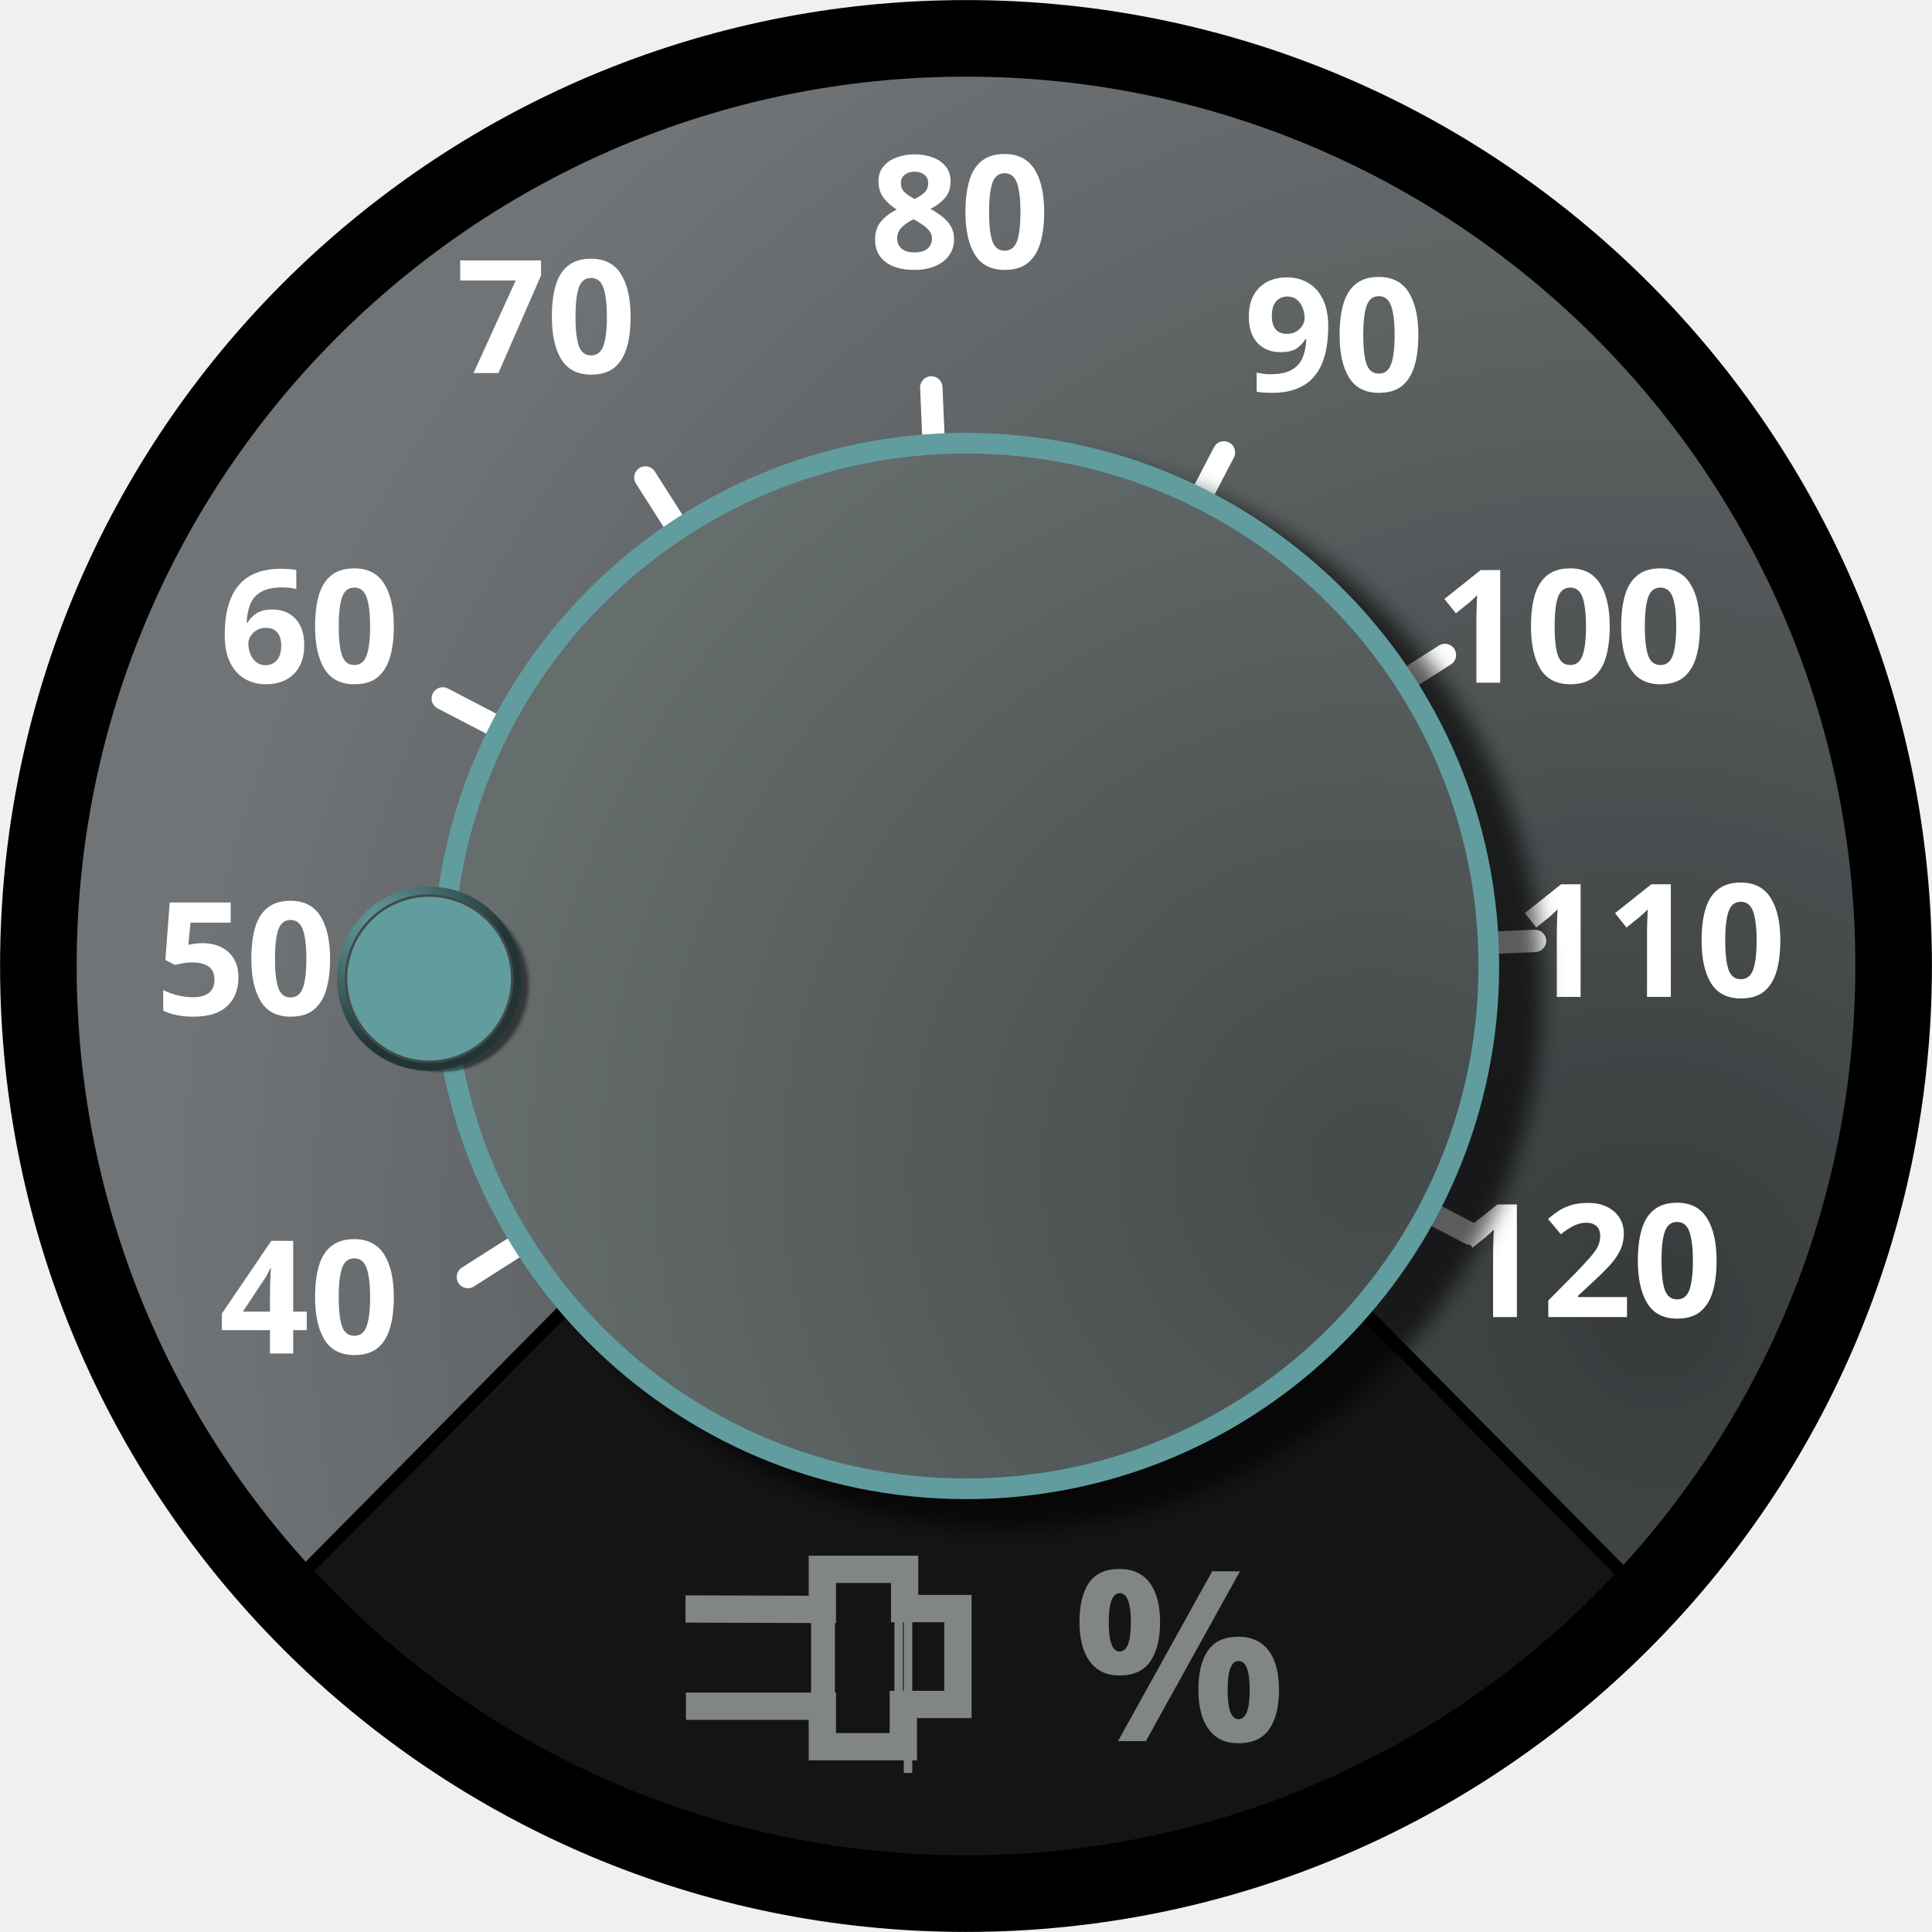
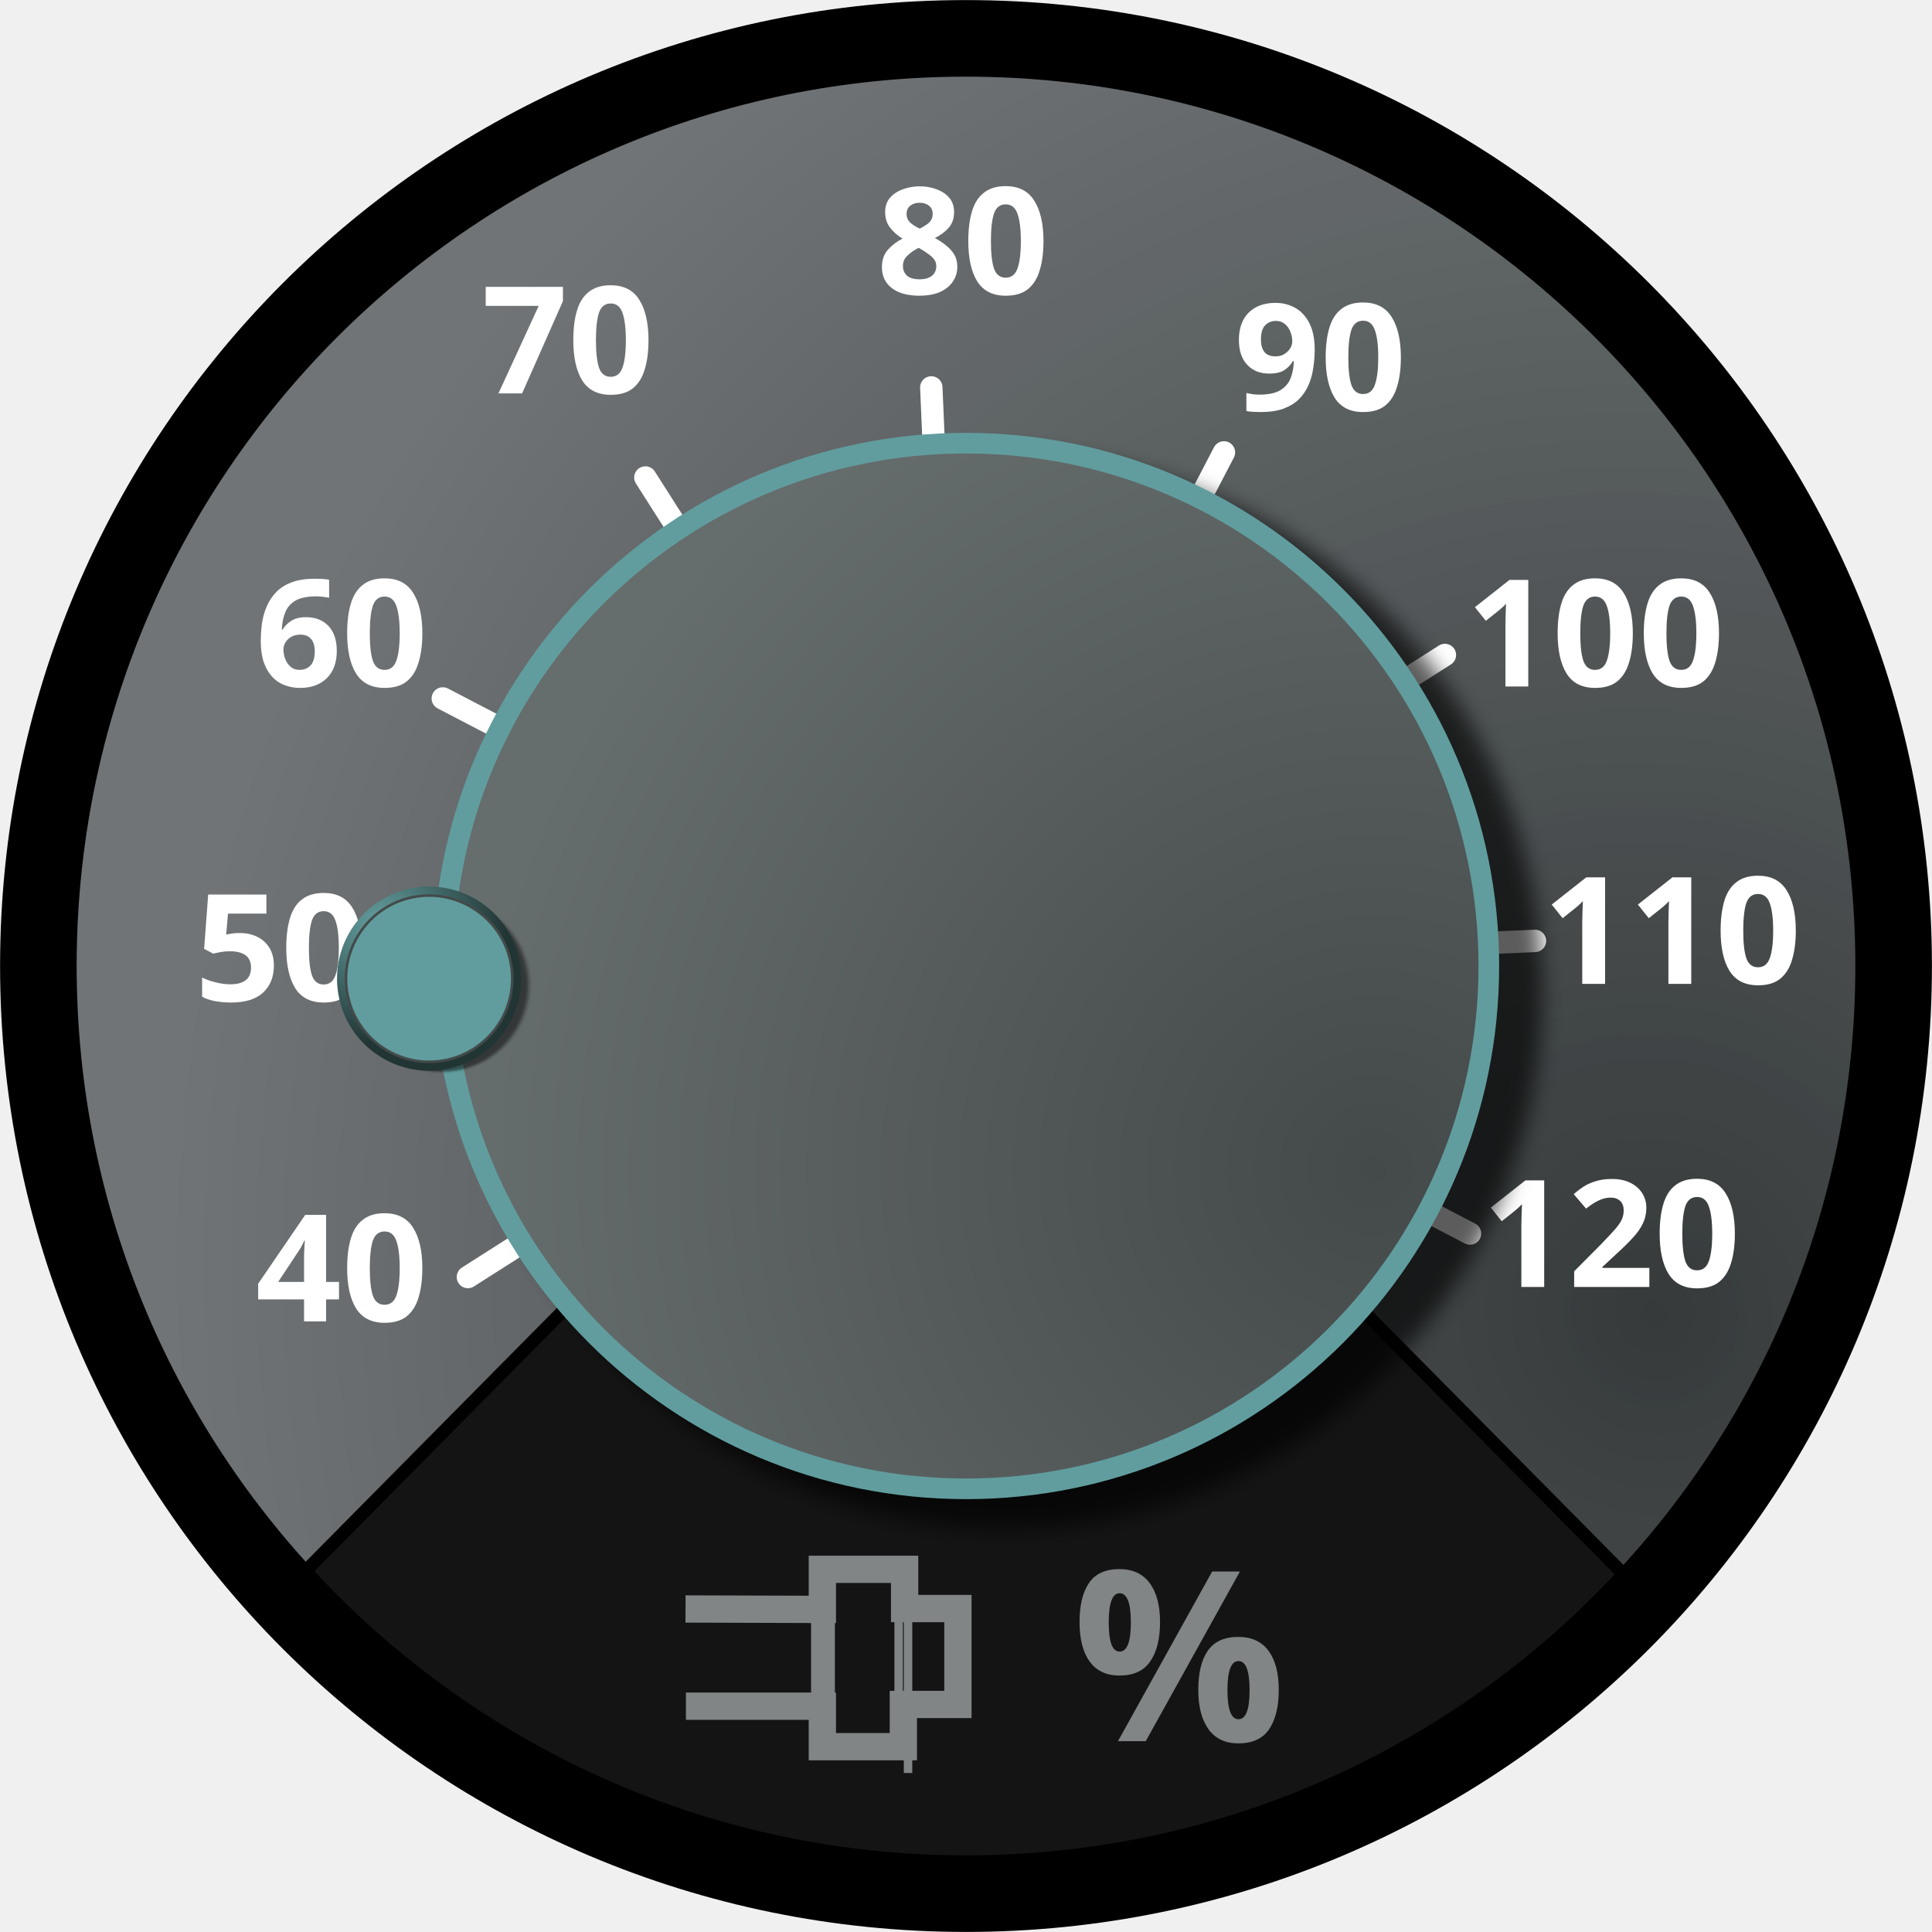
<svg xmlns="http://www.w3.org/2000/svg" xmlns:xlink="http://www.w3.org/1999/xlink" id="svg5376" version="1.1" width="350.027" height="350.027">
  <defs id="defs5380">
    <linearGradient id="linearGradient3928">
      <stop style="stop-color:#000000;stop-opacity:1;" offset="0" id="stop3930" />
      <stop style="stop-color:#000000;stop-opacity:0;" offset="1" id="stop3932" />
    </linearGradient>
    <linearGradient id="linearGradient7216">
      <stop id="stop7218" offset="0" style="stop-color:#363a3b;stop-opacity:1" />
      <stop id="stop7220" offset="1" style="stop-color:#4a5052;stop-opacity:0.778;" />
    </linearGradient>
    <linearGradient id="linearGradient7118">
      <stop style="stop-color:#66a2a3;stop-opacity:1;" offset="0" id="stop7120" />
      <stop style="stop-color:#223535;stop-opacity:1;" offset="1" id="stop7122" />
    </linearGradient>
    <linearGradient id="linearGradient5952">
      <stop style="stop-color:#4a5052;stop-opacity:1;" offset="0" id="stop5954" />
      <stop style="stop-color:#4a5052;stop-opacity:1;" offset="1" id="stop5956" />
    </linearGradient>
    <linearGradient id="linearGradient5904">
      <stop style="stop-color:#444949;stop-opacity:1;" offset="0" id="stop5930" />
      <stop style="stop-color:#666d6d;stop-opacity:1;" offset="1" id="stop5908" />
    </linearGradient>
    <linearGradient id="linearGradient5896">
      <stop style="stop-color:#000000;stop-opacity:1;" offset="0" id="stop5898" />
      <stop style="stop-color:#000000;stop-opacity:1;" offset="1" id="stop5900" />
    </linearGradient>
    <radialGradient xlink:href="#linearGradient5952-0" id="radialGradient5960-0" cx="-221.63" cy="-24.502" fx="-221.63" fy="-24.502" r="70.807" gradientUnits="userSpaceOnUse" gradientTransform="matrix(1.423437,-4.744433,5.524382,1.657439,240.0866,-1025.587)" />
    <linearGradient id="linearGradient5952-0">
      <stop style="stop-color:#4a5052;stop-opacity:1;" offset="0" id="stop5954-0" />
      <stop style="stop-color:#4a5052;stop-opacity:0.778;" offset="1" id="stop5956-7" />
    </linearGradient>
    <radialGradient xlink:href="#linearGradient5952-5" id="radialGradient5962-5" cx="-396.5" cy="69" fx="-396.5" fy="69" r="49.457" gradientUnits="userSpaceOnUse" gradientTransform="matrix(0.3289142,-1.905058,3.084436,0.5325376,-478.9116,-723.1005)" />
    <linearGradient id="linearGradient5952-5">
      <stop style="stop-color:#ffffff;stop-opacity:1;" offset="0" id="stop5954-2" />
      <stop style="stop-color:#c4c9ca;stop-opacity:1;" offset="1" id="stop5956-1" />
    </linearGradient>
    <radialGradient xlink:href="#linearGradient5952-6" id="radialGradient5960-8" cx="-221.63" cy="-24.502" fx="-221.63" fy="-24.502" r="70.807" gradientUnits="userSpaceOnUse" gradientTransform="matrix(1.423437,-4.744433,5.524382,1.657439,240.0866,-1025.587)" />
    <linearGradient id="linearGradient5952-6">
      <stop style="stop-color:#4a5052;stop-opacity:1;" offset="0" id="stop5954-4" />
      <stop style="stop-color:#4a5052;stop-opacity:0;" offset="1" id="stop5956-6" />
    </linearGradient>
    <filter id="filter7102" color-interpolation-filters="sRGB">
      <feGaussianBlur stdDeviation="0.135" id="feGaussianBlur7104" />
    </filter>
    <radialGradient xlink:href="#linearGradient5904" id="radialGradient7116" cx="-429.06" cy="-28.18" fx="-429.06" fy="-28.18" r="49.457" gradientUnits="userSpaceOnUse" gradientTransform="matrix(-0.7396856,-1.533038,1.537127,-0.7416588,-654.7222,-620.8031)" />
    <radialGradient xlink:href="#linearGradient7118" id="radialGradient7212" gradientUnits="userSpaceOnUse" gradientTransform="matrix(-0.1552097,1.277839,-1.340175,-0.1627813,-524.0511,590.3297)" cx="-459.189" cy="4.294" fx="-459.189" fy="4.294" r="6.75" />
    <radialGradient xlink:href="#linearGradient7216" id="radialGradient7214" cx="-208.932" cy="-31.624" fx="-208.932" fy="-31.624" r="70.807" gradientUnits="userSpaceOnUse" gradientTransform="matrix(-0.703713,-1.425746,1.361387,-0.6719473,-304.9661,-349.6433)" />
    <linearGradient xlink:href="#linearGradient3928" id="linearGradient3942" gradientUnits="userSpaceOnUse" x1="-213.159" y1="-5.598" x2="-388.643" y2="-171.157" />
    <linearGradient xlink:href="#linearGradient5952-5" id="linearGradient4226" x1="-443.58" y1="48.189" x2="-284.451" y2="150.719" gradientUnits="userSpaceOnUse" />
    <linearGradient xlink:href="#linearGradient5952-5" id="linearGradient4228" gradientUnits="userSpaceOnUse" x1="-443.58" y1="48.189" x2="-284.451" y2="150.719" />
    <linearGradient xlink:href="#linearGradient5952-5" id="linearGradient4342" gradientUnits="userSpaceOnUse" x1="-443.58" y1="48.189" x2="-284.451" y2="150.719" />
    <linearGradient xlink:href="#linearGradient5952-5" id="linearGradient4344" gradientUnits="userSpaceOnUse" x1="-443.58" y1="48.189" x2="-284.451" y2="150.719" />
    <linearGradient xlink:href="#linearGradient5952-5" id="linearGradient4346" gradientUnits="userSpaceOnUse" x1="-443.58" y1="48.189" x2="-284.451" y2="150.719" />
    <linearGradient xlink:href="#linearGradient5952-5" id="linearGradient4352" gradientUnits="userSpaceOnUse" x1="-443.58" y1="48.189" x2="-284.451" y2="150.719" />
    <linearGradient xlink:href="#linearGradient5952-5" id="linearGradient4354" gradientUnits="userSpaceOnUse" x1="-443.58" y1="48.189" x2="-284.451" y2="150.719" />
    <linearGradient xlink:href="#linearGradient5952-5" id="linearGradient4356" gradientUnits="userSpaceOnUse" x1="-443.58" y1="48.189" x2="-284.451" y2="150.719" />
    <linearGradient xlink:href="#linearGradient5952-5" id="linearGradient4360" gradientUnits="userSpaceOnUse" x1="-443.58" y1="48.189" x2="-284.451" y2="150.719" />
    <linearGradient xlink:href="#linearGradient5952-5" id="linearGradient4362" gradientUnits="userSpaceOnUse" x1="-443.58" y1="48.189" x2="-284.451" y2="150.719" />
    <linearGradient xlink:href="#linearGradient5952-5" id="linearGradient4364" gradientUnits="userSpaceOnUse" x1="-443.58" y1="48.189" x2="-284.451" y2="150.719" />
    <linearGradient xlink:href="#linearGradient5952-5" id="linearGradient4366" gradientUnits="userSpaceOnUse" x1="-443.58" y1="48.189" x2="-284.451" y2="150.719" />
    <linearGradient xlink:href="#linearGradient5952-5" id="linearGradient4368" gradientUnits="userSpaceOnUse" x1="-443.58" y1="48.189" x2="-284.451" y2="150.719" />
    <linearGradient xlink:href="#linearGradient5952-5" id="linearGradient4370" gradientUnits="userSpaceOnUse" x1="-443.58" y1="48.189" x2="-284.451" y2="150.719" />
    <linearGradient xlink:href="#linearGradient5952-5" id="linearGradient4372" gradientUnits="userSpaceOnUse" x1="-443.58" y1="48.189" x2="-284.451" y2="150.719" />
    <linearGradient xlink:href="#linearGradient5952-5" id="linearGradient4374" gradientUnits="userSpaceOnUse" x1="-443.58" y1="48.189" x2="-284.451" y2="150.719" />
    <linearGradient xlink:href="#linearGradient5952-5" id="linearGradient4376" gradientUnits="userSpaceOnUse" x1="-443.58" y1="48.189" x2="-284.451" y2="150.719" />
    <linearGradient xlink:href="#linearGradient5952-5" id="linearGradient4378" gradientUnits="userSpaceOnUse" x1="-443.58" y1="48.189" x2="-284.451" y2="150.719" />
    <linearGradient xlink:href="#linearGradient5952-5" id="linearGradient4380" gradientUnits="userSpaceOnUse" x1="-443.58" y1="48.189" x2="-284.451" y2="150.719" />
    <linearGradient xlink:href="#linearGradient5952-5" id="linearGradient4382" gradientUnits="userSpaceOnUse" x1="-443.58" y1="48.189" x2="-284.451" y2="150.719" />
    <linearGradient xlink:href="#linearGradient5952-5" id="linearGradient4384" gradientUnits="userSpaceOnUse" x1="-443.58" y1="48.189" x2="-284.451" y2="150.719" />
    <linearGradient xlink:href="#linearGradient5952-5" id="linearGradient4386" gradientUnits="userSpaceOnUse" x1="-443.58" y1="48.189" x2="-284.451" y2="150.719" />
    <linearGradient xlink:href="#linearGradient5952-5" id="linearGradient3956" gradientUnits="userSpaceOnUse" x1="-443.58" y1="48.189" x2="-284.451" y2="150.719" />
    <linearGradient xlink:href="#linearGradient5952-5" id="linearGradient3958" gradientUnits="userSpaceOnUse" x1="-443.58" y1="48.189" x2="-284.451" y2="150.719" />
    <linearGradient xlink:href="#linearGradient5952-5" id="linearGradient3960" gradientUnits="userSpaceOnUse" x1="-443.58" y1="48.189" x2="-284.451" y2="150.719" />
    <linearGradient xlink:href="#linearGradient5952-5" id="linearGradient3966" gradientUnits="userSpaceOnUse" x1="-443.58" y1="48.189" x2="-284.451" y2="150.719" />
    <linearGradient xlink:href="#linearGradient5952-5" id="linearGradient3968" gradientUnits="userSpaceOnUse" x1="-443.58" y1="48.189" x2="-284.451" y2="150.719" />
    <linearGradient xlink:href="#linearGradient5952-5" id="linearGradient3970" gradientUnits="userSpaceOnUse" x1="-443.58" y1="48.189" x2="-284.451" y2="150.719" />
    <linearGradient xlink:href="#linearGradient5952-5" id="linearGradient3974" gradientUnits="userSpaceOnUse" x1="-443.58" y1="48.189" x2="-284.451" y2="150.719" />
    <linearGradient xlink:href="#linearGradient5952-5" id="linearGradient3976" gradientUnits="userSpaceOnUse" x1="-443.58" y1="48.189" x2="-284.451" y2="150.719" />
    <linearGradient xlink:href="#linearGradient5952-5" id="linearGradient3978" gradientUnits="userSpaceOnUse" x1="-443.58" y1="48.189" x2="-284.451" y2="150.719" />
    <linearGradient xlink:href="#linearGradient5952-5" id="linearGradient3980" gradientUnits="userSpaceOnUse" x1="-443.58" y1="48.189" x2="-284.451" y2="150.719" />
    <linearGradient xlink:href="#linearGradient5952-5" id="linearGradient3982" gradientUnits="userSpaceOnUse" x1="-443.58" y1="48.189" x2="-284.451" y2="150.719" />
    <linearGradient xlink:href="#linearGradient5952-5" id="linearGradient3984" gradientUnits="userSpaceOnUse" x1="-443.58" y1="48.189" x2="-284.451" y2="150.719" />
    <linearGradient xlink:href="#linearGradient5952-5" id="linearGradient3986" gradientUnits="userSpaceOnUse" x1="-443.58" y1="48.189" x2="-284.451" y2="150.719" />
    <linearGradient xlink:href="#linearGradient5952-5" id="linearGradient3988" gradientUnits="userSpaceOnUse" x1="-443.58" y1="48.189" x2="-284.451" y2="150.719" />
    <linearGradient xlink:href="#linearGradient5952-5" id="linearGradient3990" gradientUnits="userSpaceOnUse" x1="-443.58" y1="48.189" x2="-284.451" y2="150.719" />
    <linearGradient xlink:href="#linearGradient5952-5" id="linearGradient3992" gradientUnits="userSpaceOnUse" x1="-443.58" y1="48.189" x2="-284.451" y2="150.719" />
    <linearGradient xlink:href="#linearGradient5952-5" id="linearGradient3994" gradientUnits="userSpaceOnUse" x1="-443.58" y1="48.189" x2="-284.451" y2="150.719" />
    <linearGradient xlink:href="#linearGradient5952-5" id="linearGradient3996" gradientUnits="userSpaceOnUse" x1="-443.58" y1="48.189" x2="-284.451" y2="150.719" />
    <linearGradient xlink:href="#linearGradient5952-5" id="linearGradient3998" gradientUnits="userSpaceOnUse" x1="-443.58" y1="48.189" x2="-284.451" y2="150.719" />
    <linearGradient xlink:href="#linearGradient5952-5" id="linearGradient4000" gradientUnits="userSpaceOnUse" x1="-443.58" y1="48.189" x2="-284.451" y2="150.719" />
    <linearGradient xlink:href="#linearGradient5952-5" id="linearGradient4004" gradientUnits="userSpaceOnUse" x1="-443.58" y1="48.189" x2="-284.451" y2="150.719" gradientTransform="translate(99.70206,15.69848)" />
    <linearGradient xlink:href="#linearGradient5952-5" id="linearGradient4008" gradientUnits="userSpaceOnUse" x1="-443.58" y1="48.189" x2="-284.451" y2="150.719" gradientTransform="translate(99.70206,15.69848)" />
    <linearGradient xlink:href="#linearGradient5952-5" id="linearGradient4012" gradientUnits="userSpaceOnUse" x1="-443.58" y1="48.189" x2="-284.451" y2="150.719" gradientTransform="translate(99.70206,15.69848)" />
    <linearGradient xlink:href="#linearGradient5952-5" id="linearGradient4016" gradientUnits="userSpaceOnUse" x1="-443.58" y1="48.189" x2="-284.451" y2="150.719" gradientTransform="translate(99.70206,15.69848)" />
    <linearGradient xlink:href="#linearGradient5952-5" id="linearGradient4020" gradientUnits="userSpaceOnUse" x1="-443.58" y1="48.189" x2="-284.451" y2="150.719" gradientTransform="translate(99.70206,15.69848)" />
    <linearGradient xlink:href="#linearGradient5952-5" id="linearGradient4024" gradientUnits="userSpaceOnUse" x1="-443.58" y1="48.189" x2="-284.451" y2="150.719" gradientTransform="translate(99.70206,15.69848)" />
    <linearGradient xlink:href="#linearGradient5952-5" id="linearGradient4028" gradientUnits="userSpaceOnUse" x1="-443.58" y1="48.189" x2="-284.451" y2="150.719" gradientTransform="translate(99.70206,15.69848)" />
    <linearGradient xlink:href="#linearGradient5952-5" id="linearGradient4032" gradientUnits="userSpaceOnUse" x1="-443.58" y1="48.189" x2="-284.451" y2="150.719" gradientTransform="translate(99.70206,15.69848)" />
    <linearGradient xlink:href="#linearGradient5952-5" id="linearGradient4036" gradientUnits="userSpaceOnUse" x1="-443.58" y1="48.189" x2="-284.451" y2="150.719" gradientTransform="translate(99.70206,15.69848)" />
    <linearGradient xlink:href="#linearGradient5952-5" id="linearGradient4040" gradientUnits="userSpaceOnUse" x1="-443.58" y1="48.189" x2="-284.451" y2="150.719" gradientTransform="translate(99.70206,15.69848)" />
    <linearGradient xlink:href="#linearGradient5952-5" id="linearGradient4044" gradientUnits="userSpaceOnUse" x1="-443.58" y1="48.189" x2="-284.451" y2="150.719" gradientTransform="translate(99.70206,15.69848)" />
    <linearGradient xlink:href="#linearGradient5952-5" id="linearGradient4048" gradientUnits="userSpaceOnUse" x1="-443.58" y1="48.189" x2="-284.451" y2="150.719" gradientTransform="translate(99.70206,15.69848)" />
    <radialGradient xlink:href="#linearGradient7216" id="radialGradient4092" gradientUnits="userSpaceOnUse" gradientTransform="matrix(-0.703713,-1.425746,1.361387,-0.6719473,-304.9661,-349.6433)" cx="-208.932" cy="-31.624" fx="-208.932" fy="-31.624" r="70.807" />
    <linearGradient xlink:href="#linearGradient5952-5" id="linearGradient4094" gradientUnits="userSpaceOnUse" x1="-443.58" y1="48.189" x2="-284.451" y2="150.719" />
    <linearGradient xlink:href="#linearGradient5952-5" id="linearGradient4096" gradientUnits="userSpaceOnUse" x1="-443.58" y1="48.189" x2="-284.451" y2="150.719" />
    <linearGradient xlink:href="#linearGradient5952-5" id="linearGradient4098" gradientUnits="userSpaceOnUse" x1="-443.58" y1="48.189" x2="-284.451" y2="150.719" />
    <radialGradient xlink:href="#linearGradient5904" id="radialGradient4100" gradientUnits="userSpaceOnUse" gradientTransform="matrix(-0.7396856,-1.533038,1.537127,-0.7416588,-654.7222,-620.8031)" cx="-429.06" cy="-28.18" fx="-429.06" fy="-28.18" r="49.457" />
    <radialGradient xlink:href="#linearGradient7118" id="radialGradient4102" gradientUnits="userSpaceOnUse" gradientTransform="matrix(-0.1552097,1.277839,-1.340175,-0.1627813,-524.0511,590.3297)" cx="-459.189" cy="4.294" fx="-459.189" fy="4.294" r="6.75" />
    <linearGradient xlink:href="#linearGradient5952-5" id="linearGradient4104" gradientUnits="userSpaceOnUse" x1="-443.58" y1="48.189" x2="-284.451" y2="150.719" />
    <linearGradient xlink:href="#linearGradient5952-5" id="linearGradient4106" gradientUnits="userSpaceOnUse" x1="-443.58" y1="48.189" x2="-284.451" y2="150.719" />
    <linearGradient xlink:href="#linearGradient5952-5" id="linearGradient4108" gradientUnits="userSpaceOnUse" x1="-443.58" y1="48.189" x2="-284.451" y2="150.719" />
    <linearGradient xlink:href="#linearGradient5952-5" id="linearGradient4112" gradientUnits="userSpaceOnUse" x1="-443.58" y1="48.189" x2="-284.451" y2="150.719" />
    <linearGradient xlink:href="#linearGradient5952-5" id="linearGradient4155" gradientUnits="userSpaceOnUse" x1="-443.58" y1="48.189" x2="-284.451" y2="150.719" />
    <linearGradient xlink:href="#linearGradient5952-5" id="linearGradient4164" gradientUnits="userSpaceOnUse" x1="-443.58" y1="48.189" x2="-284.451" y2="150.719" />
    <linearGradient xlink:href="#linearGradient5952-5" id="linearGradient4916" gradientUnits="userSpaceOnUse" x1="-443.58" y1="48.189" x2="-284.451" y2="150.719" />
    <linearGradient xlink:href="#linearGradient5952-5" id="linearGradient4918" gradientUnits="userSpaceOnUse" x1="-443.58" y1="48.189" x2="-284.451" y2="150.719" />
    <linearGradient xlink:href="#linearGradient5952-5" id="linearGradient4920" gradientUnits="userSpaceOnUse" x1="-443.58" y1="48.189" x2="-284.451" y2="150.719" />
    <linearGradient xlink:href="#linearGradient5952-5" id="linearGradient4936" gradientUnits="userSpaceOnUse" x1="-443.58" y1="48.189" x2="-284.451" y2="150.719" />
    <linearGradient xlink:href="#linearGradient5952-5" id="linearGradient4938" gradientUnits="userSpaceOnUse" x1="-443.58" y1="48.189" x2="-284.451" y2="150.719" />
    <linearGradient xlink:href="#linearGradient5952-5" id="linearGradient4953" gradientUnits="userSpaceOnUse" x1="-443.58" y1="48.189" x2="-284.451" y2="150.719" />
    <linearGradient xlink:href="#linearGradient5952-5" id="linearGradient4955" gradientUnits="userSpaceOnUse" x1="-443.58" y1="48.189" x2="-284.451" y2="150.719" />
    <radialGradient xlink:href="#linearGradient5896" id="radialGradient5025" gradientUnits="userSpaceOnUse" gradientTransform="matrix(-0.7396856,-1.533038,1.537127,-0.7416588,-654.7222,-620.8031)" cx="-429.06" cy="-28.18" fx="-429.06" fy="-28.18" r="49.457" />
    <filter id="filter5031" color-interpolation-filters="sRGB">
      <feGaussianBlur stdDeviation="0.97" id="feGaussianBlur5033" />
    </filter>
+     <radialGradient xlink:href="#linearGradient7216" id="radialGradient3224" gradientUnits="userSpaceOnUse" gradientTransform="matrix(-0.703713,-1.425746,1.361387,-0.6719473,-304.9661,-349.6433)" cx="-208.932" cy="-31.624" fx="-208.932" fy="-31.624" r="70.807" />
+     <radialGradient xlink:href="#linearGradient5896" id="radialGradient3226" gradientUnits="userSpaceOnUse" gradientTransform="matrix(-0.7396856,-1.533038,1.537127,-0.7416588,-654.7222,-620.8031)" cx="-429.06" cy="-28.18" fx="-429.06" fy="-28.18" r="49.457" />
+     <radialGradient xlink:href="#linearGradient5904" id="radialGradient3228" gradientUnits="userSpaceOnUse" gradientTransform="matrix(-0.7396856,-1.533038,1.537127,-0.7416588,-654.7222,-620.8031)" cx="-429.06" cy="-28.18" fx="-429.06" fy="-28.18" r="49.457" />
+     <radialGradient xlink:href="#linearGradient7118" id="radialGradient3230" gradientUnits="userSpaceOnUse" gradientTransform="matrix(-0.1552097,1.277839,-1.340175,-0.1627813,-524.0511,590.3297)" cx="-459.189" cy="4.294" fx="-459.189" fy="4.294" r="6.75" />
+     <linearGradient xlink:href="#linearGradient5952-5" id="linearGradient3232" gradientUnits="userSpaceOnUse" x1="-443.58" y1="48.189" x2="-284.451" y2="150.719" />
  </defs>
-   <g id="g5035" transform="translate(0.01361217,200.0136)">
-     <g id="g3138">
-       <path transform="matrix(2.471507,0,0,2.471507,796.584,113.4044)" d="m -183.5,-56 c 0,37.555 -30.445,68 -68,68 -37.555,0 -68,-30.445 -68,-68 0,-37.555 30.445,-68 68,-68 37.555,0 68,30.445 68,68 z" id="path5386" style="fill:url(#radialGradient4092);fill-opacity:1;stroke:none" />
-       <path style="fill:none;stroke:#ffffff;stroke-width:4.058;stroke-linecap:round;stroke-linejoin:round;stroke-miterlimit:4;stroke-opacity:1;stroke-dasharray:none" d="m 278.081,-29.548 -209.641,9.096" id="path3046" />
-       <g transform="matrix(2.333333,0,0,2.333333,3.0435716e-7,-200)" id="g5005">
-         <path id="path3062" d="M 53.481,114.879 95.028,35.121" style="fill:none;stroke:#ffffff;stroke-width:1.739;stroke-linecap:round;stroke-linejoin:round;stroke-miterlimit:4;stroke-opacity:1;stroke-dasharray:none" />
-         <g id="g4999">
-           <path style="fill:none;stroke:#ffffff;stroke-width:1.739;stroke-linecap:round;stroke-linejoin:round;stroke-miterlimit:4;stroke-opacity:1;stroke-dasharray:none" d="M 114.134,95.774 34.376,54.226" id="path3050" />
-           <path style="fill:none;stroke:#ffffff;stroke-width:1.739;stroke-linecap:round;stroke-linejoin:round;stroke-miterlimit:4;stroke-opacity:1;stroke-dasharray:none" d="M 98.404,112.93 50.105,37.07" id="path3054" />
-           <path style="fill:none;stroke:#ffffff;stroke-width:1.739;stroke-linecap:round;stroke-linejoin:round;stroke-miterlimit:4;stroke-opacity:1;stroke-dasharray:none" d="M 76.204,119.923 72.305,30.077" id="path3058" />
-           <path style="fill:none;stroke:#ffffff;stroke-width:1.739;stroke-linecap:round;stroke-linejoin:round;stroke-miterlimit:4;stroke-opacity:1;stroke-dasharray:none" d="M 36.325,99.149 112.184,50.851" id="path3066" />
-         </g>
+   <g id="g3180" transform="matrix(2.333333,0,0,2.333333,0.01359401,0.013589)">
+     <path style="fill:url(#radialGradient3224);fill-opacity:1;stroke:none" id="path5386" d="m -183.5,-56 c 0,37.555 -30.445,68 -68,68 -37.555,0 -68,-30.445 -68,-68 0,-37.555 30.445,-68 68,-68 37.555,0 68,30.445 68,68 z" transform="matrix(1.059217,0,0,1.059217,341.3931,134.3162)" />
+     <path id="path3046" d="m 119.178,73.051 -89.846,3.898" style="fill:none;stroke:#ffffff;stroke-width:1.739;stroke-linecap:round;stroke-linejoin:round;stroke-miterlimit:4;stroke-opacity:1;stroke-dasharray:none" />
+     <g id="g5005">
+       <path style="fill:none;stroke:#ffffff;stroke-width:1.739;stroke-linecap:round;stroke-linejoin:round;stroke-miterlimit:4;stroke-opacity:1;stroke-dasharray:none" d="M 53.481,114.879 95.028,35.121" id="path3062" />
+       <g id="g4999">
+         <path id="path3050" d="M 114.134,95.774 34.376,54.226" style="fill:none;stroke:#ffffff;stroke-width:1.739;stroke-linecap:round;stroke-linejoin:round;stroke-miterlimit:4;stroke-opacity:1;stroke-dasharray:none" />
+         <path id="path3054" d="M 98.404,112.93 50.105,37.07" style="fill:none;stroke:#ffffff;stroke-width:1.739;stroke-linecap:round;stroke-linejoin:round;stroke-miterlimit:4;stroke-opacity:1;stroke-dasharray:none" />
+         <path id="path3058" d="M 76.204,119.923 72.305,30.077" style="fill:none;stroke:#ffffff;stroke-width:1.739;stroke-linecap:round;stroke-linejoin:round;stroke-miterlimit:4;stroke-opacity:1;stroke-dasharray:none" />
+         <path id="path3066" d="M 36.325,99.149 112.184,50.851" style="fill:none;stroke:#ffffff;stroke-width:1.739;stroke-linecap:round;stroke-linejoin:round;stroke-miterlimit:4;stroke-opacity:1;stroke-dasharray:none" />
      </g>
-       <path id="path5386-9" d="M 102.707,36.76 50.805,89.201 c 30.716,33.752 74.695,54.938 123.653,54.938 48.937,0 93.015,-21.133 123.73,-54.86 l -51.979,-52.519 c -17.37,20.356 -43.063,33.322 -71.751,33.322 -28.698,0 -54.38,-12.954 -71.751,-33.322 z" style="fill:#141414;fill-opacity:1;stroke:#000000;stroke-width:2.333;stroke-miterlimit:4;stroke-opacity:1;stroke-dasharray:none" />
-       <path style="fill:none;stroke:#000000;stroke-width:5.614;stroke-linecap:butt;stroke-linejoin:miter;stroke-miterlimit:4;stroke-opacity:1;stroke-dasharray:none;stroke-dashoffset:80" id="path7224" d="m -183.5,-56 c 0,37.555 -30.445,68 -68,68 -37.555,0 -68,-30.445 -68,-68 0,-37.555 30.445,-68 68,-68 37.555,0 68,30.445 68,68 z" transform="matrix(2.471507,0,0,2.471507,796.584,113.4044)" />
-       <g style="fill:none;stroke:#818586;stroke-opacity:1" id="g6916" transform="matrix(2.471507,0,0,2.471507,-6.728885,-207.3297)">
-         <path id="path6326" d="M 52.969,120.906 63,120.938 63,118 l 6.031,0 0,2.875 3.906,0 0,7.031 -4,0 0,3.094 -5.938,0 0,-2.969 -10,0" style="fill:none;stroke:#818586;stroke-width:2;stroke-linecap:butt;stroke-linejoin:miter;stroke-miterlimit:4;stroke-opacity:1;stroke-dasharray:none" />
-         <path transform="matrix(1,0,0,1.210128,0.03125,-26.79793)" d="m 62.906,122.781 0,4.75 0.219,0 0,-4.75 -0.219,0 z" id="path6838" style="fill:none;stroke:#818586;stroke-width:1.527;stroke-linecap:butt;stroke-linejoin:miter;stroke-miterlimit:4;stroke-opacity:1;stroke-dasharray:none;stroke-dashoffset:80" />
-         <path transform="matrix(0.3553489,0,0,2.138287,46.20102,-143.0119)" d="m 62.906,122.781 0,4.75 0.219,0 0,-4.75 -0.219,0 z" id="path6838-0" style="fill:none;stroke:#818586;stroke-width:1.527;stroke-linecap:butt;stroke-linejoin:miter;stroke-miterlimit:4;stroke-opacity:1;stroke-dasharray:none;stroke-dashoffset:80" />
-         <path transform="matrix(0.3553489,0,0,2.138287,46.88871,-141.4013)" d="m 62.906,122.781 0,4.75 0.219,0 0,-4.75 -0.219,0 z" id="path6838-0-3" style="fill:none;stroke:#818586;stroke-width:1.527;stroke-linecap:butt;stroke-linejoin:miter;stroke-miterlimit:4;stroke-opacity:1;stroke-dasharray:none;stroke-dashoffset:80" />
-       </g>
-       <text id="text6952" y="115.432" x="194.228" style="font-size:43.073px;font-style:normal;font-weight:bold;line-height:125%;letter-spacing:0px;word-spacing:0px;fill:#818586;fill-opacity:1;stroke:none;font-family:Sans;-inkscape-font-specification:Sans Bold" xml:space="preserve">
-         <tspan y="115.432" x="194.228" id="tspan6954">%</tspan>
-       </text>
-       <text xml:space="preserve" style="font-size:28.57px;font-style:normal;font-weight:bold;line-height:125%;letter-spacing:0px;word-spacing:0px;fill:#000000;fill-opacity:1;stroke:none;font-family:Sans;-inkscape-font-specification:Sans Bold" x="39.701" y="45.203" id="text4963">
-         <tspan id="tspan4965" x="39.701" y="45.203" style="fill:#ffffff">40</tspan>
-       </text>
-       <text id="text4967" y="-16.103" x="28.151" style="font-size:28.57px;font-style:normal;font-weight:bold;line-height:125%;letter-spacing:0px;word-spacing:0px;fill:#000000;fill-opacity:1;stroke:none;font-family:Sans;-inkscape-font-specification:Sans Bold" xml:space="preserve">
-         <tspan style="fill:#ffffff" y="-16.103" x="28.151" id="tspan4969">50</tspan>
-       </text>
-       <text xml:space="preserve" style="font-size:28.57px;font-style:normal;font-weight:bold;line-height:125%;letter-spacing:0px;word-spacing:0px;fill:#000000;fill-opacity:1;stroke:none;font-family:Sans;-inkscape-font-specification:Sans Bold" x="39.701" y="-76.324" id="text4971">
-         <tspan id="tspan4973" x="39.701" y="-76.324" style="fill:#ffffff">60</tspan>
-       </text>
-       <text id="text4975" y="-132.422" x="82.599" style="font-size:28.57px;font-style:normal;font-weight:bold;line-height:125%;letter-spacing:0px;word-spacing:0px;fill:#000000;fill-opacity:1;stroke:none;font-family:Sans;-inkscape-font-specification:Sans Bold" xml:space="preserve">
-         <tspan style="fill:#ffffff" y="-132.422" x="82.599" id="tspan4977">70</tspan>
-       </text>
-       <text id="text4979" y="-151.396" x="157.524" style="font-size:28.57px;font-style:normal;font-weight:bold;line-height:125%;letter-spacing:0px;word-spacing:0px;fill:#000000;fill-opacity:1;stroke:none;font-family:Sans;-inkscape-font-specification:Sans Bold" xml:space="preserve">
-         <tspan style="fill:#ffffff" y="-151.396" x="157.524" id="tspan4981">80</tspan>
-       </text>
-       <text xml:space="preserve" style="font-size:28.57px;font-style:normal;font-weight:bold;line-height:125%;letter-spacing:0px;word-spacing:0px;fill:#000000;fill-opacity:1;stroke:none;font-family:Sans;-inkscape-font-specification:Sans Bold" x="225.316" y="-129.122" id="text4983">
-         <tspan id="tspan4985" x="225.316" y="-129.122" style="fill:#ffffff">90</tspan>
-       </text>
-       <text id="text4987" y="-76.324" x="259.989" style="font-size:28.57px;font-style:normal;font-weight:bold;line-height:125%;letter-spacing:0px;word-spacing:0px;fill:#000000;fill-opacity:1;stroke:none;font-family:Sans;-inkscape-font-specification:Sans Bold" xml:space="preserve">
-         <tspan style="fill:#ffffff" y="-76.324" x="259.989" id="tspan4989">100</tspan>
-       </text>
-       <text xml:space="preserve" style="font-size:28.57px;font-style:normal;font-weight:bold;line-height:125%;letter-spacing:0px;word-spacing:0px;fill:#000000;fill-opacity:1;stroke:none;font-family:Sans;-inkscape-font-specification:Sans Bold" x="274.555" y="-19.402" id="text4991">
-         <tspan id="tspan4993" x="274.555" y="-19.402" style="fill:#ffffff">110</tspan>
-       </text>
-       <text id="text4995" y="38.603" x="263.006" style="font-size:28.57px;font-style:normal;font-weight:bold;line-height:125%;letter-spacing:0px;word-spacing:0px;fill:#000000;fill-opacity:1;stroke:none;font-family:Sans;-inkscape-font-specification:Sans Bold" xml:space="preserve">
-         <tspan style="fill:#ffffff" y="38.603" x="263.006" id="tspan4997">120</tspan>
-       </text>
-       <path style="opacity:0.64;fill:url(#radialGradient5025);fill-opacity:1;stroke:#000000;stroke-width:2.511;stroke-linecap:butt;stroke-linejoin:miter;stroke-miterlimit:4;stroke-opacity:1;stroke-dasharray:none;stroke-dashoffset:80;filter:url(#filter5031)" id="path5023" d="m -370,39 c 0,26.786 -21.714,48.5 -48.5,48.5 -26.786,0 -48.5,-21.714 -48.5,-48.5 0,-26.786 21.714,-48.5 48.5,-48.5 26.786,0 48.5,21.714 48.5,48.5 z" transform="matrix(1.953039,0,0,1.953039,999.5444,-96.53377)" />
-       <path transform="matrix(1.953039,0,0,1.953039,992.3467,-101.1685)" d="m -370,39 c 0,26.786 -21.714,48.5 -48.5,48.5 -26.786,0 -48.5,-21.714 -48.5,-48.5 0,-26.786 21.714,-48.5 48.5,-48.5 26.786,0 48.5,21.714 48.5,48.5 z" id="path5950" style="fill:url(#radialGradient4100);fill-opacity:1;stroke:#619d9e;stroke-width:1.914;stroke-linecap:butt;stroke-linejoin:miter;stroke-miterlimit:4;stroke-opacity:1;stroke-dasharray:none;stroke-dashoffset:80" />
-       <path style="opacity:0.5;fill:#000000;fill-opacity:0.98;stroke:none;filter:url(#filter7102)" id="path7096" d="m -449,7.25 c 0,3.728 -3.022,6.75 -6.75,6.75 -3.728,0 -6.75,-3.022 -6.75,-6.75 0,-3.728 3.022,-6.75 6.75,-6.75 3.728,0 6.75,3.022 6.75,6.75 z" transform="matrix(2.290425,-0.4038637,0.4038637,2.290425,1120.997,-222.2047)" />
-       <g style="fill:url(#linearGradient4953);fill-opacity:1" transform="matrix(2.333333,0,0,2.333333,-714.8033,1.042135)" id="g7208">
-         <path style="fill:url(#radialGradient4102);fill-opacity:1;stroke:none" id="path5964" d="m -449,7.25 c 0,3.728 -3.022,6.75 -6.75,6.75 -3.728,0 -6.75,-3.022 -6.75,-6.75 0,-3.728 3.022,-6.75 6.75,-6.75 3.728,0 6.75,3.022 6.75,6.75 z" transform="matrix(1.043125,-0.1839311,0.1839311,1.043125,813.7283,-101.5666)" />
-         <path style="fill:#619d9e;fill-opacity:1;stroke:#434a4a;stroke-width:0.189;stroke-miterlimit:4;stroke-opacity:1;stroke-dasharray:none" id="path7198" d="m -455.75,1.156 c -3.359,0 -6.094,2.735 -6.094,6.094 0,3.359 2.735,6.094 6.094,6.094 3.359,0 6.094,-2.735 6.094,-6.094 0,-3.359 -2.735,-6.094 -6.094,-6.094 z" transform="matrix(1.043125,-0.1839311,0.1839311,1.043125,813.7283,-101.5666)" />
-       </g>
+     </g>
+     <path style="fill:#141414;fill-opacity:1;stroke:#000000;stroke-width:1;stroke-miterlimit:4;stroke-opacity:1;stroke-dasharray:none" d="m 44.017,101.468 -22.244,22.475 c 13.164,14.465 32.012,23.545 52.994,23.545 20.973,0 39.864,-9.057 53.027,-23.512 L 105.518,101.468 c -7.444,8.724 -18.456,14.281 -30.75,14.281 -12.299,0 -23.306,-5.552 -30.75,-14.281 z" id="path5386-9" />
+     <path transform="matrix(1.059217,0,0,1.059217,341.3931,134.3162)" d="m -183.5,-56 c 0,37.555 -30.445,68 -68,68 -37.555,0 -68,-30.445 -68,-68 0,-37.555 30.445,-68 68,-68 37.555,0 68,30.445 68,68 z" id="path7224" style="fill:none;stroke:#000000;stroke-width:5.614;stroke-linecap:butt;stroke-linejoin:miter;stroke-miterlimit:4;stroke-opacity:1;stroke-dasharray:none;stroke-dashoffset:80" />
+     <g transform="matrix(1.059217,0,0,1.059217,-2.883808,-3.141304)" id="g6916" style="fill:none;stroke:#818586;stroke-opacity:1">
+       <path style="fill:none;stroke:#818586;stroke-width:2;stroke-linecap:butt;stroke-linejoin:miter;stroke-miterlimit:4;stroke-opacity:1;stroke-dasharray:none" d="M 52.969,120.906 63,120.938 63,118 l 6.031,0 0,2.875 3.906,0 0,7.031 -4,0 0,3.094 -5.938,0 0,-2.969 -10,0" id="path6326" />
+       <path style="fill:none;stroke:#818586;stroke-width:1.527;stroke-linecap:butt;stroke-linejoin:miter;stroke-miterlimit:4;stroke-opacity:1;stroke-dasharray:none;stroke-dashoffset:80" id="path6838" d="m 62.906,122.781 0,4.75 0.219,0 0,-4.75 -0.219,0 z" transform="matrix(1,0,0,1.210128,0.03125,-26.79793)" />
+       <path style="fill:none;stroke:#818586;stroke-width:1.527;stroke-linecap:butt;stroke-linejoin:miter;stroke-miterlimit:4;stroke-opacity:1;stroke-dasharray:none;stroke-dashoffset:80" id="path6838-0" d="m 62.906,122.781 0,4.75 0.219,0 0,-4.75 -0.219,0 z" transform="matrix(0.3553489,0,0,2.138287,46.20102,-143.0119)" />
+       <path style="fill:none;stroke:#818586;stroke-width:1.527;stroke-linecap:butt;stroke-linejoin:miter;stroke-miterlimit:4;stroke-opacity:1;stroke-dasharray:none;stroke-dashoffset:80" id="path6838-0-3" d="m 62.906,122.781 0,4.75 0.219,0 0,-4.75 -0.219,0 z" transform="matrix(0.3553489,0,0,2.138287,46.88871,-141.4013)" />
+     </g>
+     <text xml:space="preserve" style="font-size:18.46px;font-style:normal;font-weight:bold;line-height:125%;letter-spacing:0px;word-spacing:0px;fill:#818586;fill-opacity:1;stroke:none;font-family:Sans;-inkscape-font-specification:Sans Bold" x="83.24" y="135.185" id="text6952">
+       <tspan id="tspan6954" x="83.24" y="135.185">%</tspan>
+     </text>
+     <text transform="scale(1.004512,0.9955078)" id="text4963" y="103.059" x="19.746" style="font-size:11.642px;font-style:normal;font-weight:bold;line-height:125%;letter-spacing:0px;word-spacing:0px;fill:#000000;fill-opacity:1;stroke:none;font-family:Sans;-inkscape-font-specification:Sans Bold" xml:space="preserve">
+       <tspan style="fill:#ffffff" y="103.059" x="19.746" id="tspan4965">40</tspan>
+     </text>
+     <text transform="scale(1.004512,0.9955078)" xml:space="preserve" style="font-size:11.642px;font-style:normal;font-weight:bold;line-height:125%;letter-spacing:0px;word-spacing:0px;fill:#000000;fill-opacity:1;stroke:none;font-family:Sans;-inkscape-font-specification:Sans Bold" x="15.039" y="78.078" id="text4967">
+       <tspan id="tspan4969" x="15.039" y="78.078" style="fill:#ffffff">50</tspan>
+     </text>
+     <text transform="scale(1.004512,0.9955078)" id="text4971" y="53.538" x="19.746" style="font-size:11.642px;font-style:normal;font-weight:bold;line-height:125%;letter-spacing:0px;word-spacing:0px;fill:#000000;fill-opacity:1;stroke:none;font-family:Sans;-inkscape-font-specification:Sans Bold" xml:space="preserve">
+       <tspan style="fill:#ffffff" y="53.538" x="19.746" id="tspan4973">60</tspan>
+     </text>
+     <text transform="scale(1.004512,0.9955078)" xml:space="preserve" style="font-size:11.642px;font-style:normal;font-weight:bold;line-height:125%;letter-spacing:0px;word-spacing:0px;fill:#000000;fill-opacity:1;stroke:none;font-family:Sans;-inkscape-font-specification:Sans Bold" x="37.226" y="30.679" id="text4975">
+       <tspan id="tspan4977" x="37.226" y="30.679" style="fill:#ffffff">70</tspan>
+     </text>
+     <text transform="scale(1.004512,0.9955078)" xml:space="preserve" style="font-size:11.642px;font-style:normal;font-weight:bold;line-height:125%;letter-spacing:0px;word-spacing:0px;fill:#000000;fill-opacity:1;stroke:none;font-family:Sans;-inkscape-font-specification:Sans Bold" x="67.757" y="22.948" id="text4979">
+       <tspan id="tspan4981" x="67.757" y="22.948" style="fill:#ffffff">80</tspan>
+     </text>
+     <text transform="scale(1.004512,0.9955078)" id="text4983" y="32.024" x="95.382" style="font-size:11.642px;font-style:normal;font-weight:bold;line-height:125%;letter-spacing:0px;word-spacing:0px;fill:#000000;fill-opacity:1;stroke:none;font-family:Sans;-inkscape-font-specification:Sans Bold" xml:space="preserve">
+       <tspan style="fill:#ffffff" y="32.024" x="95.382" id="tspan4985">90</tspan>
+     </text>
+     <text transform="scale(1.004512,0.9955078)" xml:space="preserve" style="font-size:11.642px;font-style:normal;font-weight:bold;line-height:125%;letter-spacing:0px;word-spacing:0px;fill:#000000;fill-opacity:1;stroke:none;font-family:Sans;-inkscape-font-specification:Sans Bold" x="113.314" y="53.538" id="text4987">
+       <tspan id="tspan4989" x="113.314" y="53.538" style="fill:#ffffff">100</tspan>
+     </text>
+     <text transform="scale(1.004512,0.9955078)" id="text4991" y="76.733" x="119.249" style="font-size:11.642px;font-style:normal;font-weight:bold;line-height:125%;letter-spacing:0px;word-spacing:0px;fill:#000000;fill-opacity:1;stroke:none;font-family:Sans;-inkscape-font-specification:Sans Bold" xml:space="preserve">
+       <tspan style="fill:#ffffff" y="76.733" x="119.249" id="tspan4993">110</tspan>
+     </text>
+     <text transform="scale(1.004512,0.9955078)" xml:space="preserve" style="font-size:11.642px;font-style:normal;font-weight:bold;line-height:125%;letter-spacing:0px;word-spacing:0px;fill:#000000;fill-opacity:1;stroke:none;font-family:Sans;-inkscape-font-specification:Sans Bold" x="114.543" y="100.37" id="text4995">
+       <tspan id="tspan4997" x="114.543" y="100.37" style="fill:#ffffff">120</tspan>
+     </text>
+     <path transform="matrix(0.8370166,0,0,0.8370166,428.3762,44.34267)" d="m -370,39 c 0,26.786 -21.714,48.5 -48.5,48.5 -26.786,0 -48.5,-21.714 -48.5,-48.5 0,-26.786 21.714,-48.5 48.5,-48.5 26.786,0 48.5,21.714 48.5,48.5 z" id="path5023" style="opacity:0.64;fill:url(#radialGradient3226);fill-opacity:1;stroke:#000000;stroke-width:2.511;stroke-linecap:butt;stroke-linejoin:miter;stroke-miterlimit:4;stroke-opacity:1;stroke-dasharray:none;stroke-dashoffset:80;filter:url(#filter5031)" />
+     <path style="fill:url(#radialGradient3228);fill-opacity:1;stroke:#619d9e;stroke-width:1.914;stroke-linecap:butt;stroke-linejoin:miter;stroke-miterlimit:4;stroke-opacity:1;stroke-dasharray:none;stroke-dashoffset:80" id="path5950" d="m -370,39 c 0,26.786 -21.714,48.5 -48.5,48.5 -26.786,0 -48.5,-21.714 -48.5,-48.5 0,-26.786 21.714,-48.5 48.5,-48.5 26.786,0 48.5,21.714 48.5,48.5 z" transform="matrix(0.8370166,0,0,0.8370166,425.2914,42.35635)" />
+     <path transform="matrix(0.9816107,-0.1730845,0.1730845,0.9816107,480.4273,-9.516294)" d="m -449,7.25 c 0,3.728 -3.022,6.75 -6.75,6.75 -3.728,0 -6.75,-3.022 -6.75,-6.75 0,-3.728 3.022,-6.75 6.75,-6.75 3.728,0 6.75,3.022 6.75,6.75 z" id="path7096" style="opacity:0.5;fill:#000000;fill-opacity:0.98;stroke:none;filter:url(#filter7102)" />
+     <g id="g7208" transform="translate(-306.3442,86.16092)" style="fill:url(#linearGradient3232);fill-opacity:1">
+       <path transform="matrix(1.043125,-0.1839311,0.1839311,1.043125,813.7283,-101.5666)" d="m -449,7.25 c 0,3.728 -3.022,6.75 -6.75,6.75 -3.728,0 -6.75,-3.022 -6.75,-6.75 0,-3.728 3.022,-6.75 6.75,-6.75 3.728,0 6.75,3.022 6.75,6.75 z" id="path5964" style="fill:url(#radialGradient3230);fill-opacity:1;stroke:none" />
+       <path transform="matrix(1.043125,-0.1839311,0.1839311,1.043125,813.7283,-101.5666)" d="m -455.75,1.156 c -3.359,0 -6.094,2.735 -6.094,6.094 0,3.359 2.735,6.094 6.094,6.094 3.359,0 6.094,-2.735 6.094,-6.094 0,-3.359 -2.735,-6.094 -6.094,-6.094 z" id="path7198" style="fill:#619d9e;fill-opacity:1;stroke:#434a4a;stroke-width:0.189;stroke-miterlimit:4;stroke-opacity:1;stroke-dasharray:none" />
    </g>
  </g>
</svg>
